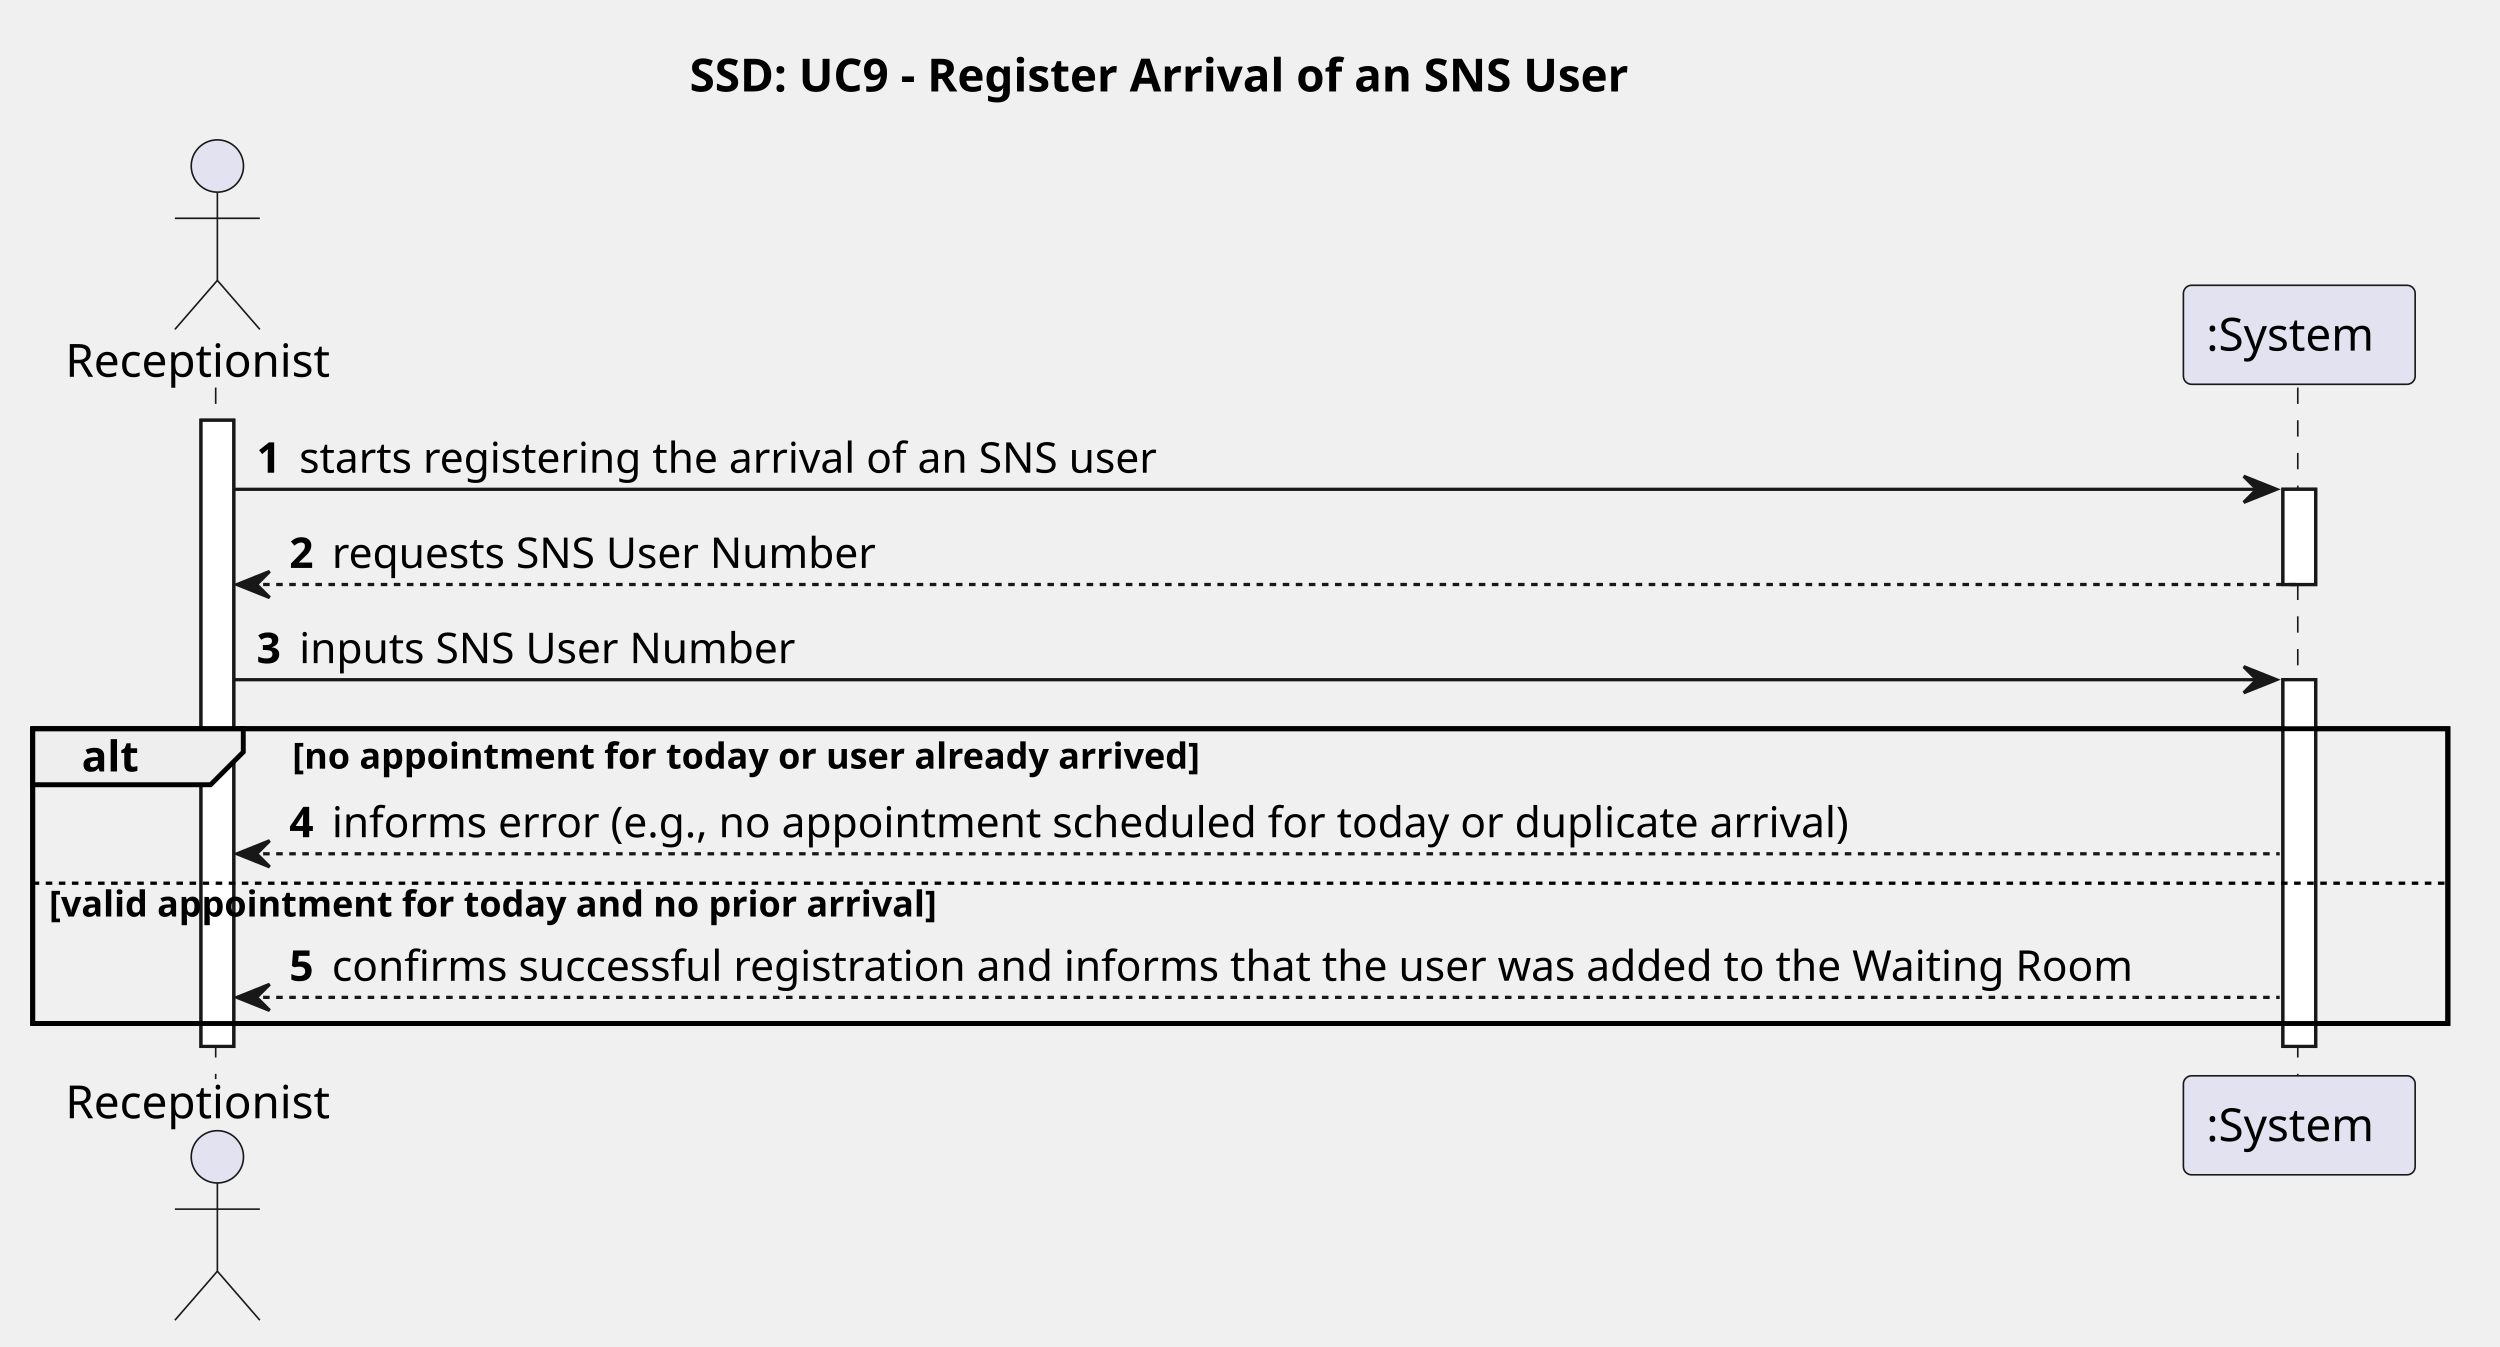
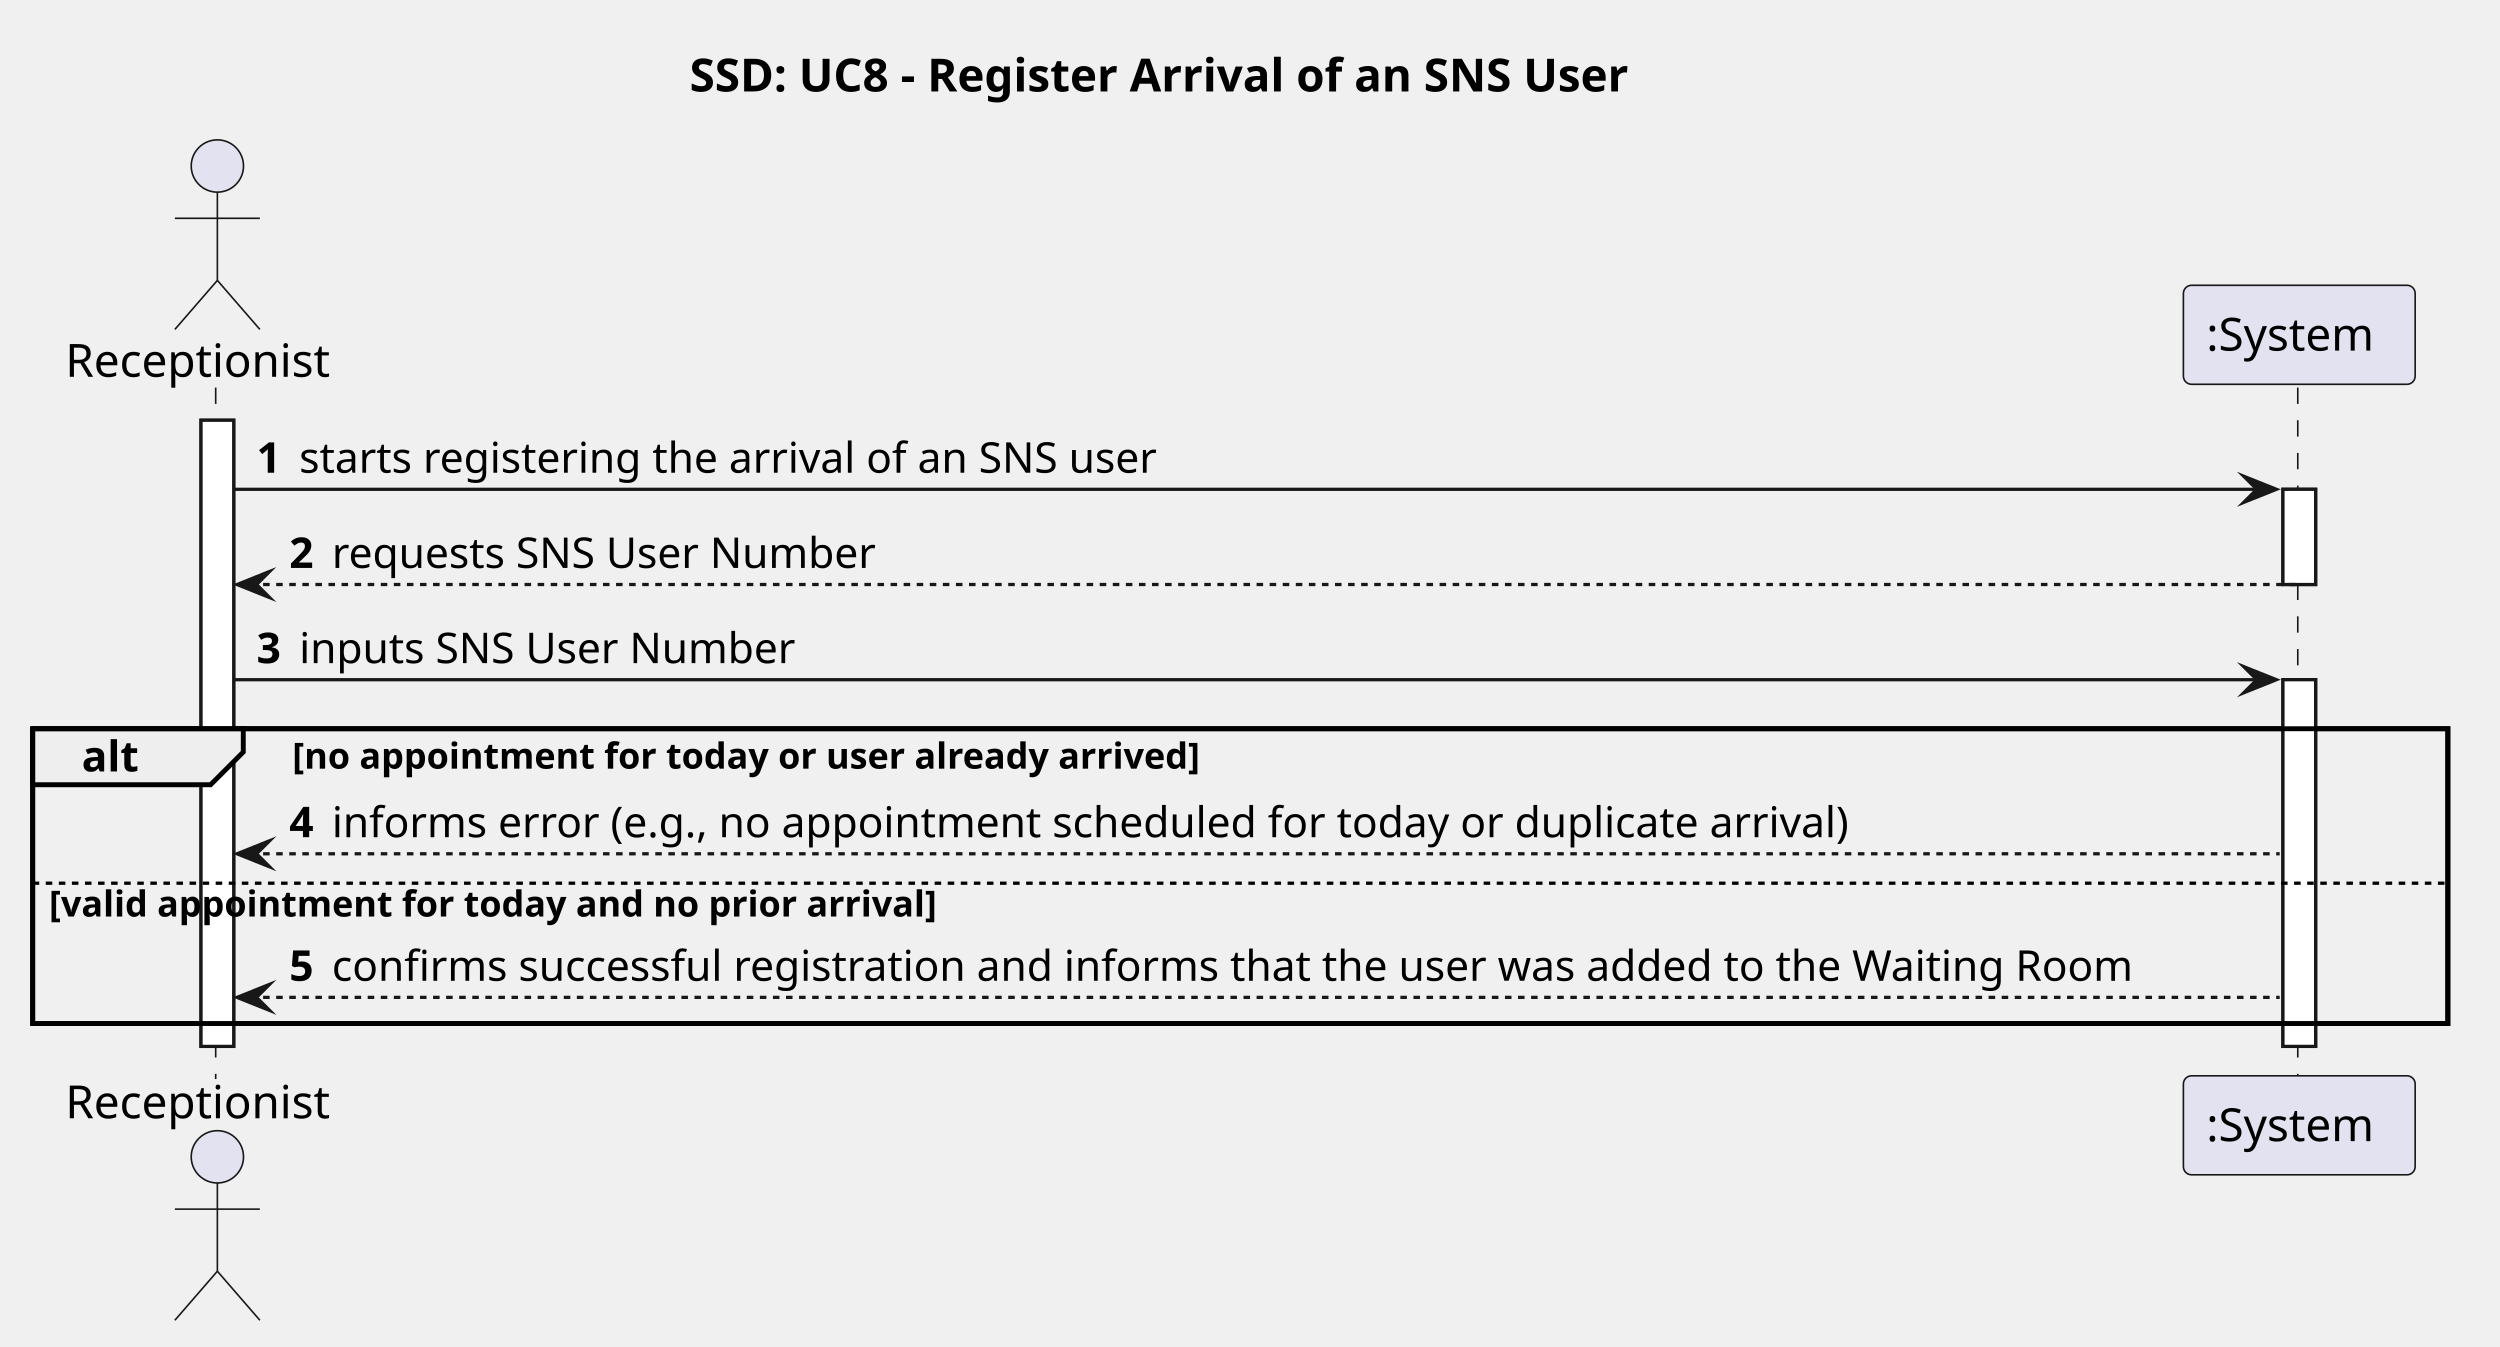
<svg xmlns="http://www.w3.org/2000/svg" contentStyleType="text/css" data-diagram-type="SEQUENCE" height="412px" preserveAspectRatio="none" style="width:765px;height:412px;background:#FFFFFF;" version="1.1" viewBox="0 0 765 412" width="765px" zoomAndPan="magnify">
  <defs />
  <g>
    <g class="title" data-source-line="1">
-       <text fill="#000000" font-family="sans-serif" font-size="14" font-weight="700" lengthAdjust="spacing" textLength="336.014" x="211.014" y="27.995">SSD: UC9 - Register Arrival of an SNS User</text>
+       <text fill="#000000" font-family="sans-serif" font-size="14" font-weight="700" lengthAdjust="spacing" textLength="336.014" x="211.014" y="27.995">SSD: UC8 - Register Arrival of an SNS User</text>
    </g>
    <g>
      <rect fill="#FFFFFF" height="191.602" style="stroke:#181818;stroke-width:1;" width="10" x="61.514" y="128.594" />
    </g>
    <g>
      <rect fill="#FFFFFF" height="29.133" style="stroke:#181818;stroke-width:1;" width="10" x="698.581" y="149.727" />
    </g>
    <g>
      <rect fill="#FFFFFF" height="112.203" style="stroke:#181818;stroke-width:1;" width="10" x="698.581" y="207.992" />
    </g>
    <rect fill="none" height="90.203" style="stroke:#000000;stroke-width:1.5;" width="739.042" x="10" y="222.992" />
    <g class="participant-lifeline" data-entity-uid="part1" data-qualified-name="Rec" data-source-line="3" id="part1-lifeline">
      <g>
        <rect fill="#000000" fill-opacity="0" height="211.602" width="8" x="62.514" y="118.594" />
        <line style="stroke:#181818;stroke-width:0.5;stroke-dasharray:5,5;" x1="66" x2="66" y1="118.594" y2="330.195" />
      </g>
    </g>
    <g class="participant-lifeline" data-entity-uid="part2" data-qualified-name="System" data-source-line="4" id="part2-lifeline">
      <g>
        <rect fill="#000000" fill-opacity="0" height="211.602" width="8" x="699.581" y="118.594" />
        <line style="stroke:#181818;stroke-width:0.5;stroke-dasharray:5,5;" x1="703.119" x2="703.119" y1="118.594" y2="330.195" />
      </g>
    </g>
    <g class="participant participant-head" data-entity-uid="part1" data-qualified-name="Rec" data-source-line="3" id="part1-head">
      <text fill="#000000" font-family="sans-serif" font-size="14" lengthAdjust="spacing" textLength="87.028" x="20" y="115.292">Receptionist</text>
      <ellipse cx="66.514" cy="50.797" fill="#E2E2F0" rx="8" ry="8" style="stroke:#181818;stroke-width:0.5;" />
      <path d="M66.514,58.797 L66.514,85.797 M53.514,66.797 L79.514,66.797 M66.514,85.797 L53.514,100.797 M66.514,85.797 L79.514,100.797" fill="none" style="stroke:#181818;stroke-width:0.5;" />
    </g>
    <g class="participant participant-tail" data-entity-uid="part1" data-qualified-name="Rec" data-source-line="3" id="part1-tail">
      <text fill="#000000" font-family="sans-serif" font-size="14" lengthAdjust="spacing" textLength="87.028" x="20" y="342.19">Receptionist</text>
      <ellipse cx="66.514" cy="353.992" fill="#E2E2F0" rx="8" ry="8" style="stroke:#181818;stroke-width:0.5;" />
      <path d="M66.514,361.992 L66.514,388.992 M53.514,369.992 L79.514,369.992 M66.514,388.992 L53.514,403.992 M66.514,388.992 L79.514,403.992" fill="none" style="stroke:#181818;stroke-width:0.5;" />
    </g>
    <g class="participant participant-head" data-entity-uid="part2" data-qualified-name="System" data-source-line="4" id="part2-head">
      <rect fill="#E2E2F0" height="30.297" rx="2.5" ry="2.5" style="stroke:#181818;stroke-width:0.5;" width="70.923" x="668.119" y="87.297" />
      <text fill="#000000" font-family="sans-serif" font-size="14" lengthAdjust="spacing" textLength="56.923" x="675.119" y="107.292">:System</text>
    </g>
    <g class="participant participant-tail" data-entity-uid="part2" data-qualified-name="System" data-source-line="4" id="part2-tail">
      <rect fill="#E2E2F0" height="30.297" rx="2.5" ry="2.5" style="stroke:#181818;stroke-width:0.5;" width="70.923" x="668.119" y="329.195" />
      <text fill="#000000" font-family="sans-serif" font-size="14" lengthAdjust="spacing" textLength="56.923" x="675.119" y="349.19">:System</text>
    </g>
    <g>
      <rect fill="#FFFFFF" height="191.602" style="stroke:#181818;stroke-width:1;" width="10" x="61.514" y="128.594" />
    </g>
    <g>
      <rect fill="#FFFFFF" height="29.133" style="stroke:#181818;stroke-width:1;" width="10" x="698.581" y="149.727" />
    </g>
    <g>
      <rect fill="#FFFFFF" height="112.203" style="stroke:#181818;stroke-width:1;" width="10" x="698.581" y="207.992" />
    </g>
    <g class="message" data-entity-1="part1" data-entity-2="part2" data-source-line="9" id="msg1">
-       <polygon fill="#181818" points="686.581,145.727,696.581,149.727,686.581,153.727,690.581,149.727" style="stroke:#181818;stroke-width:1;" />
+       <polygon fill="#181818" points="686.581,145.727,696.581,149.727,686.581,153.727,690.581,149.727" style="stroke:#181818;stroke-width:1;stroke-linejoin:miter;stroke-miterlimit:10;" />
      <line style="stroke:#181818;stroke-width:1;" x1="71.514" x2="692.581" y1="149.727" y2="149.727" />
      <text fill="#000000" font-family="sans-serif" font-size="13" font-weight="700" lengthAdjust="spacing" textLength="9.045" x="78.514" y="144.661">1</text>
      <text fill="#000000" font-family="sans-serif" font-size="13" lengthAdjust="spacing" textLength="282.693" x="91.56" y="144.661">starts registering the arrival of an SNS user</text>
    </g>
    <g class="message" data-entity-1="part2" data-entity-2="part1" data-source-line="11" id="msg2">
-       <polygon fill="#181818" points="82.514,174.859,72.514,178.859,82.514,182.859,78.514,178.859" style="stroke:#181818;stroke-width:1;" />
+       <polygon fill="#181818" points="82.514,174.859,72.514,178.859,82.514,182.859,78.514,178.859" style="stroke:#181818;stroke-width:1;stroke-linejoin:miter;stroke-miterlimit:10;" />
      <line style="stroke:#181818;stroke-width:1;stroke-dasharray:2,2;" x1="76.514" x2="702.581" y1="178.859" y2="178.859" />
      <text fill="#000000" font-family="sans-serif" font-size="13" font-weight="700" lengthAdjust="spacing" textLength="9.045" x="88.514" y="173.793">2</text>
      <text fill="#000000" font-family="sans-serif" font-size="13" lengthAdjust="spacing" textLength="176.954" x="101.56" y="173.793">requests SNS User Number</text>
    </g>
    <g class="message" data-entity-1="part1" data-entity-2="part2" data-source-line="14" id="msg3">
-       <polygon fill="#181818" points="686.581,203.992,696.581,207.992,686.581,211.992,690.581,207.992" style="stroke:#181818;stroke-width:1;" />
+       <polygon fill="#181818" points="686.581,203.992,696.581,207.992,686.581,211.992,690.581,207.992" style="stroke:#181818;stroke-width:1;stroke-linejoin:miter;stroke-miterlimit:10;" />
      <line style="stroke:#181818;stroke-width:1;" x1="71.514" x2="692.581" y1="207.992" y2="207.992" />
      <text fill="#000000" font-family="sans-serif" font-size="13" font-weight="700" lengthAdjust="spacing" textLength="9.045" x="78.514" y="202.926">3</text>
      <text fill="#000000" font-family="sans-serif" font-size="13" lengthAdjust="spacing" textLength="160.691" x="91.56" y="202.926">inputs SNS User Number</text>
    </g>
    <path d="M10,222.992 L74.443,222.992 L74.443,230.125 L64.443,240.125 L10,240.125 L10,222.992" fill="#EEEEEE" style="stroke:#000000;stroke-width:1.5;" />
    <rect fill="none" height="90.203" style="stroke:#000000;stroke-width:1.5;" width="739.042" x="10" y="222.992" />
    <text fill="#000000" font-family="sans-serif" font-size="13" font-weight="700" lengthAdjust="spacing" textLength="19.443" x="25" y="236.059">alt</text>
    <text fill="#000000" font-family="sans-serif" font-size="11" font-weight="700" lengthAdjust="spacing" textLength="316.239" x="89.443" y="235.203">[no appointment for today or user already arrived]</text>
    <g class="message" data-entity-1="part2" data-entity-2="part1" data-source-line="18" id="msg4">
-       <polygon fill="#181818" points="82.514,257.258,72.514,261.258,82.514,265.258,78.514,261.258" style="stroke:#181818;stroke-width:1;" />
+       <polygon fill="#181818" points="82.514,257.258,72.514,261.258,82.514,265.258,78.514,261.258" style="stroke:#181818;stroke-width:1;stroke-linejoin:miter;stroke-miterlimit:10;" />
      <line style="stroke:#181818;stroke-width:1;stroke-dasharray:2,2;" x1="76.514" x2="697.581" y1="261.258" y2="261.258" />
      <text fill="#000000" font-family="sans-serif" font-size="13" font-weight="700" lengthAdjust="spacing" textLength="9.045" x="88.514" y="256.192">4</text>
      <text fill="#000000" font-family="sans-serif" font-size="13" lengthAdjust="spacing" textLength="497.187" x="101.56" y="256.192">informs error (e.g., no appointment scheduled for today or duplicate arrival)</text>
    </g>
    <line style="stroke:#000000;stroke-width:1;stroke-dasharray:2,2;" x1="10" x2="749.042" y1="270.258" y2="270.258" />
    <text fill="#000000" font-family="sans-serif" font-size="11" font-weight="700" lengthAdjust="spacing" textLength="308.494" x="15" y="280.468">[valid appointment for today and no prior arrival]</text>
    <g class="message" data-entity-1="part2" data-entity-2="part1" data-source-line="20" id="msg5">
-       <polygon fill="#181818" points="82.514,301.195,72.514,305.195,82.514,309.195,78.514,305.195" style="stroke:#181818;stroke-width:1;" />
+       <polygon fill="#181818" points="82.514,301.195,72.514,305.195,82.514,309.195,78.514,305.195" style="stroke:#181818;stroke-width:1;stroke-linejoin:miter;stroke-miterlimit:10;" />
      <line style="stroke:#181818;stroke-width:1;stroke-dasharray:2,2;" x1="76.514" x2="697.581" y1="305.195" y2="305.195" />
      <text fill="#000000" font-family="sans-serif" font-size="13" font-weight="700" lengthAdjust="spacing" textLength="9.045" x="88.514" y="300.129">5</text>
      <text fill="#000000" font-family="sans-serif" font-size="13" lengthAdjust="spacing" textLength="590.021" x="101.56" y="300.129">confirms successful registration and informs that the user was added to the Waiting Room</text>
    </g>
  </g>
</svg>
